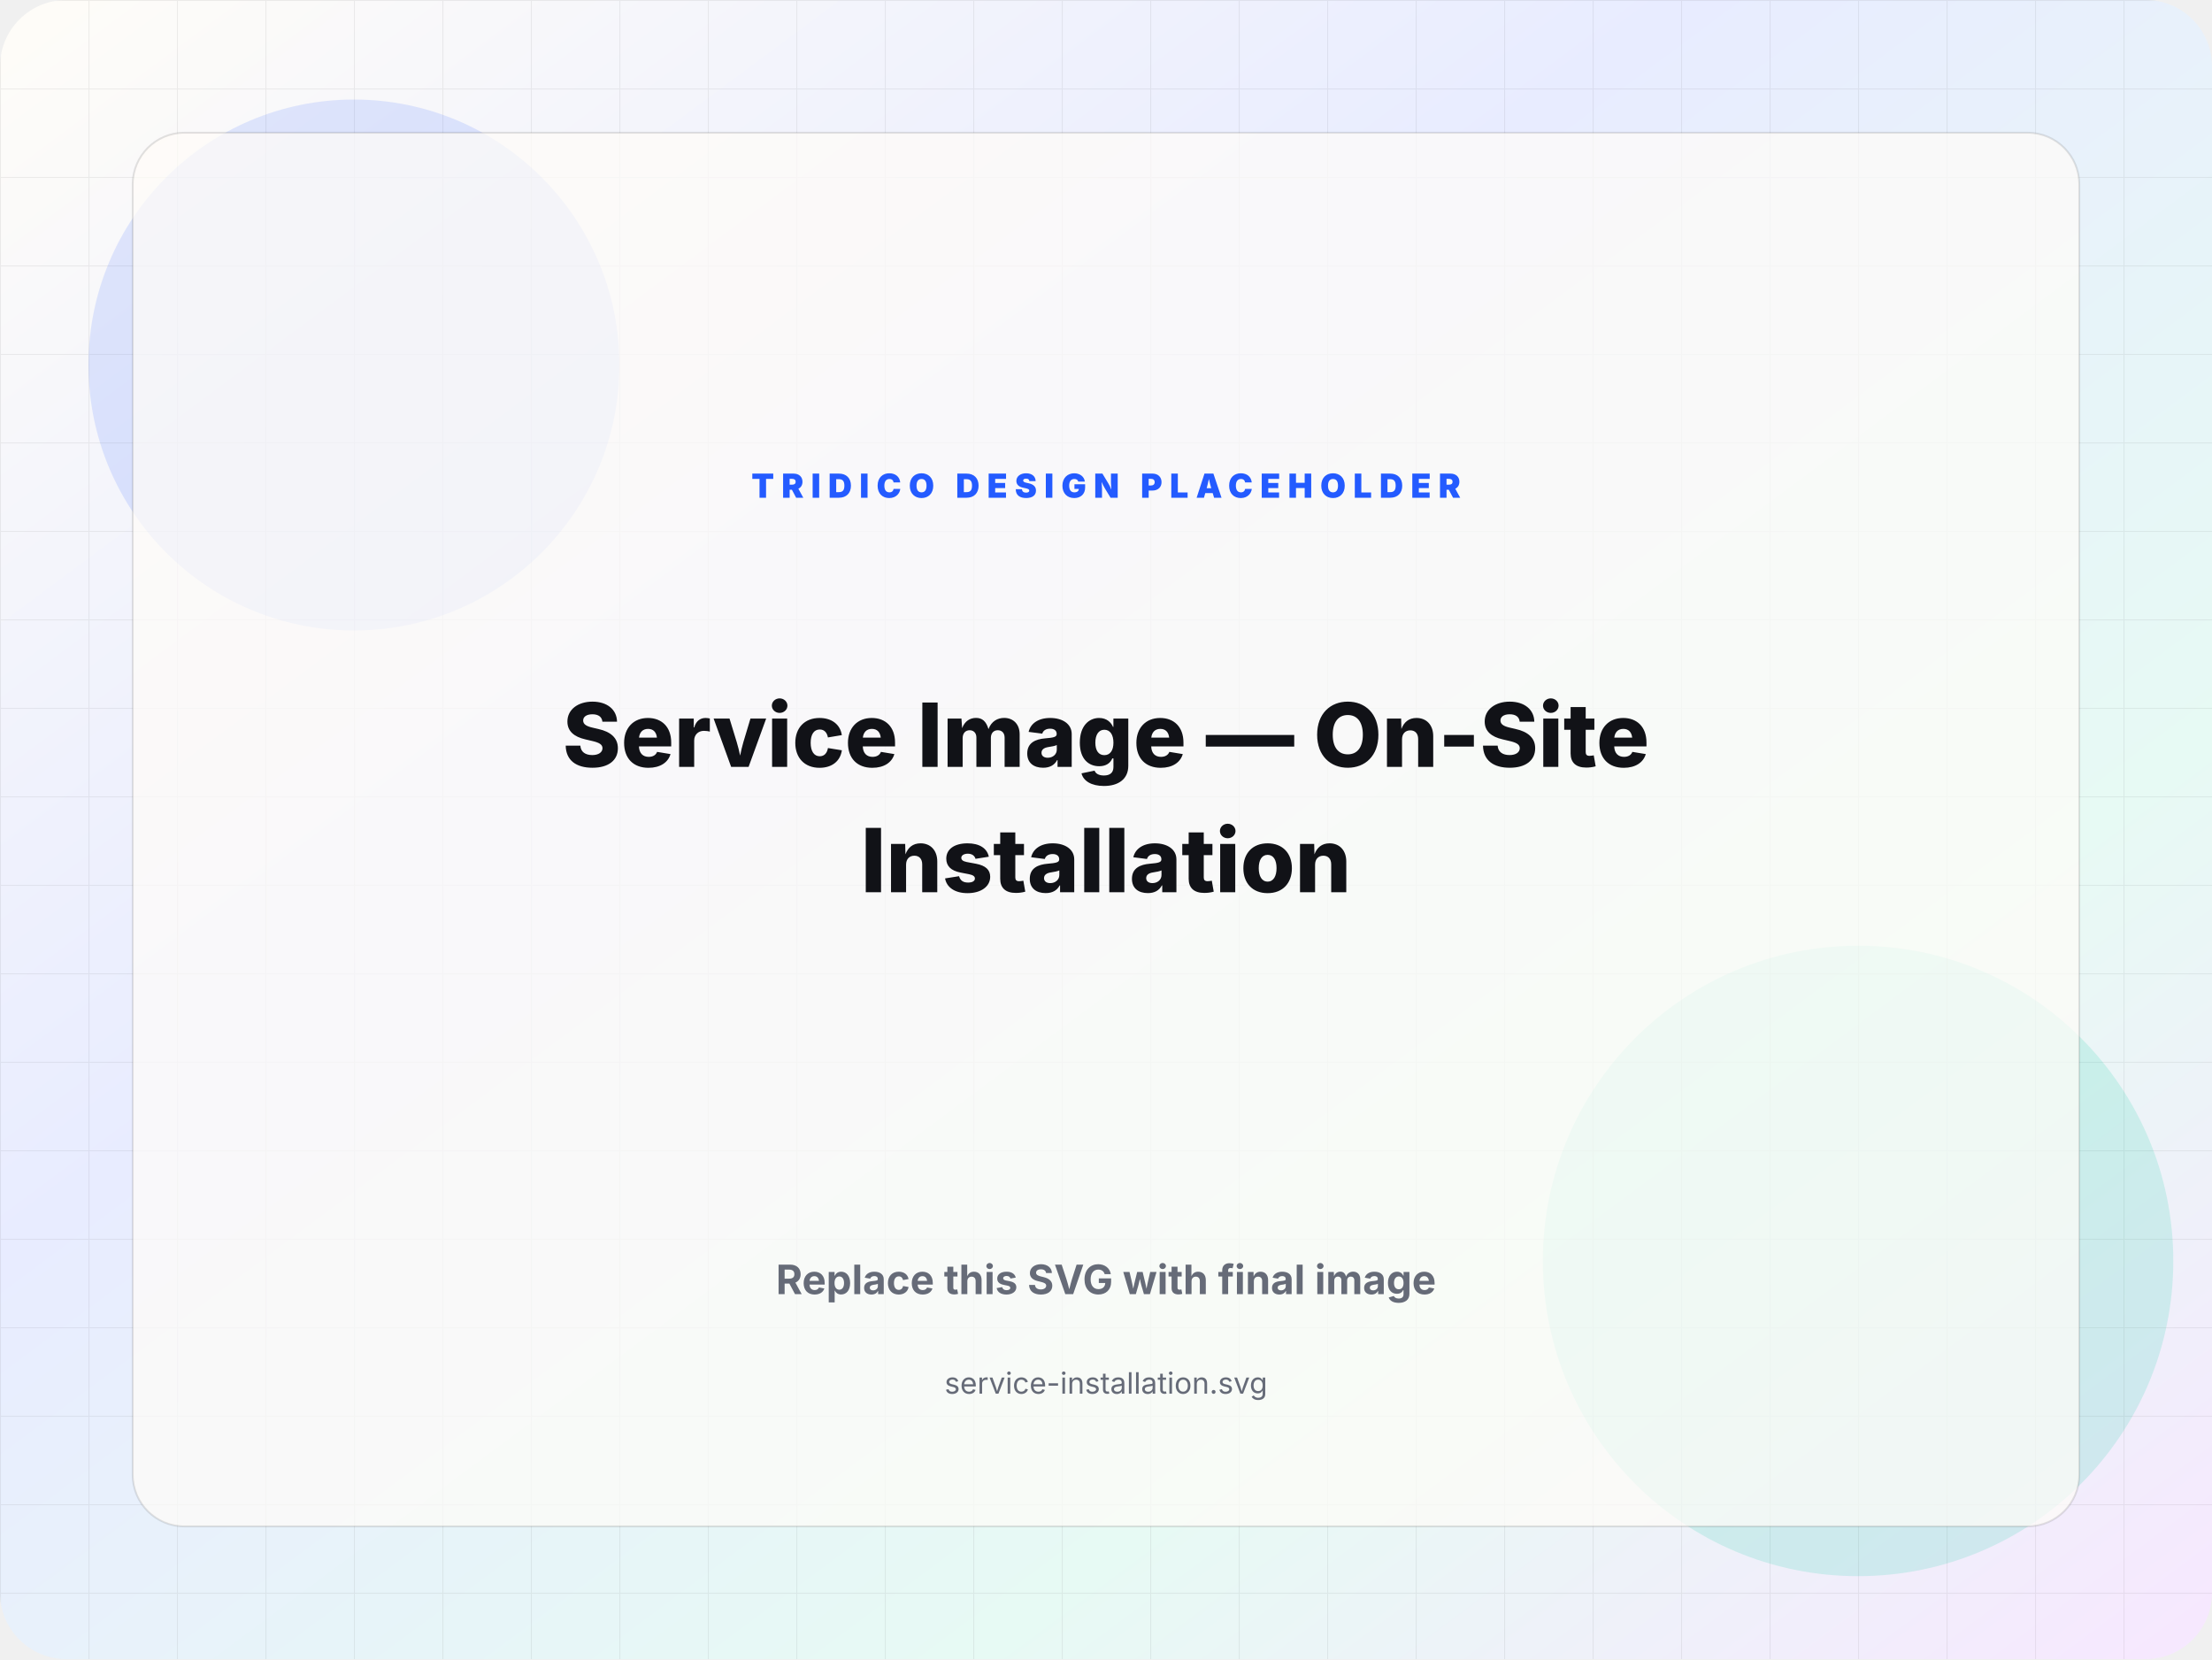
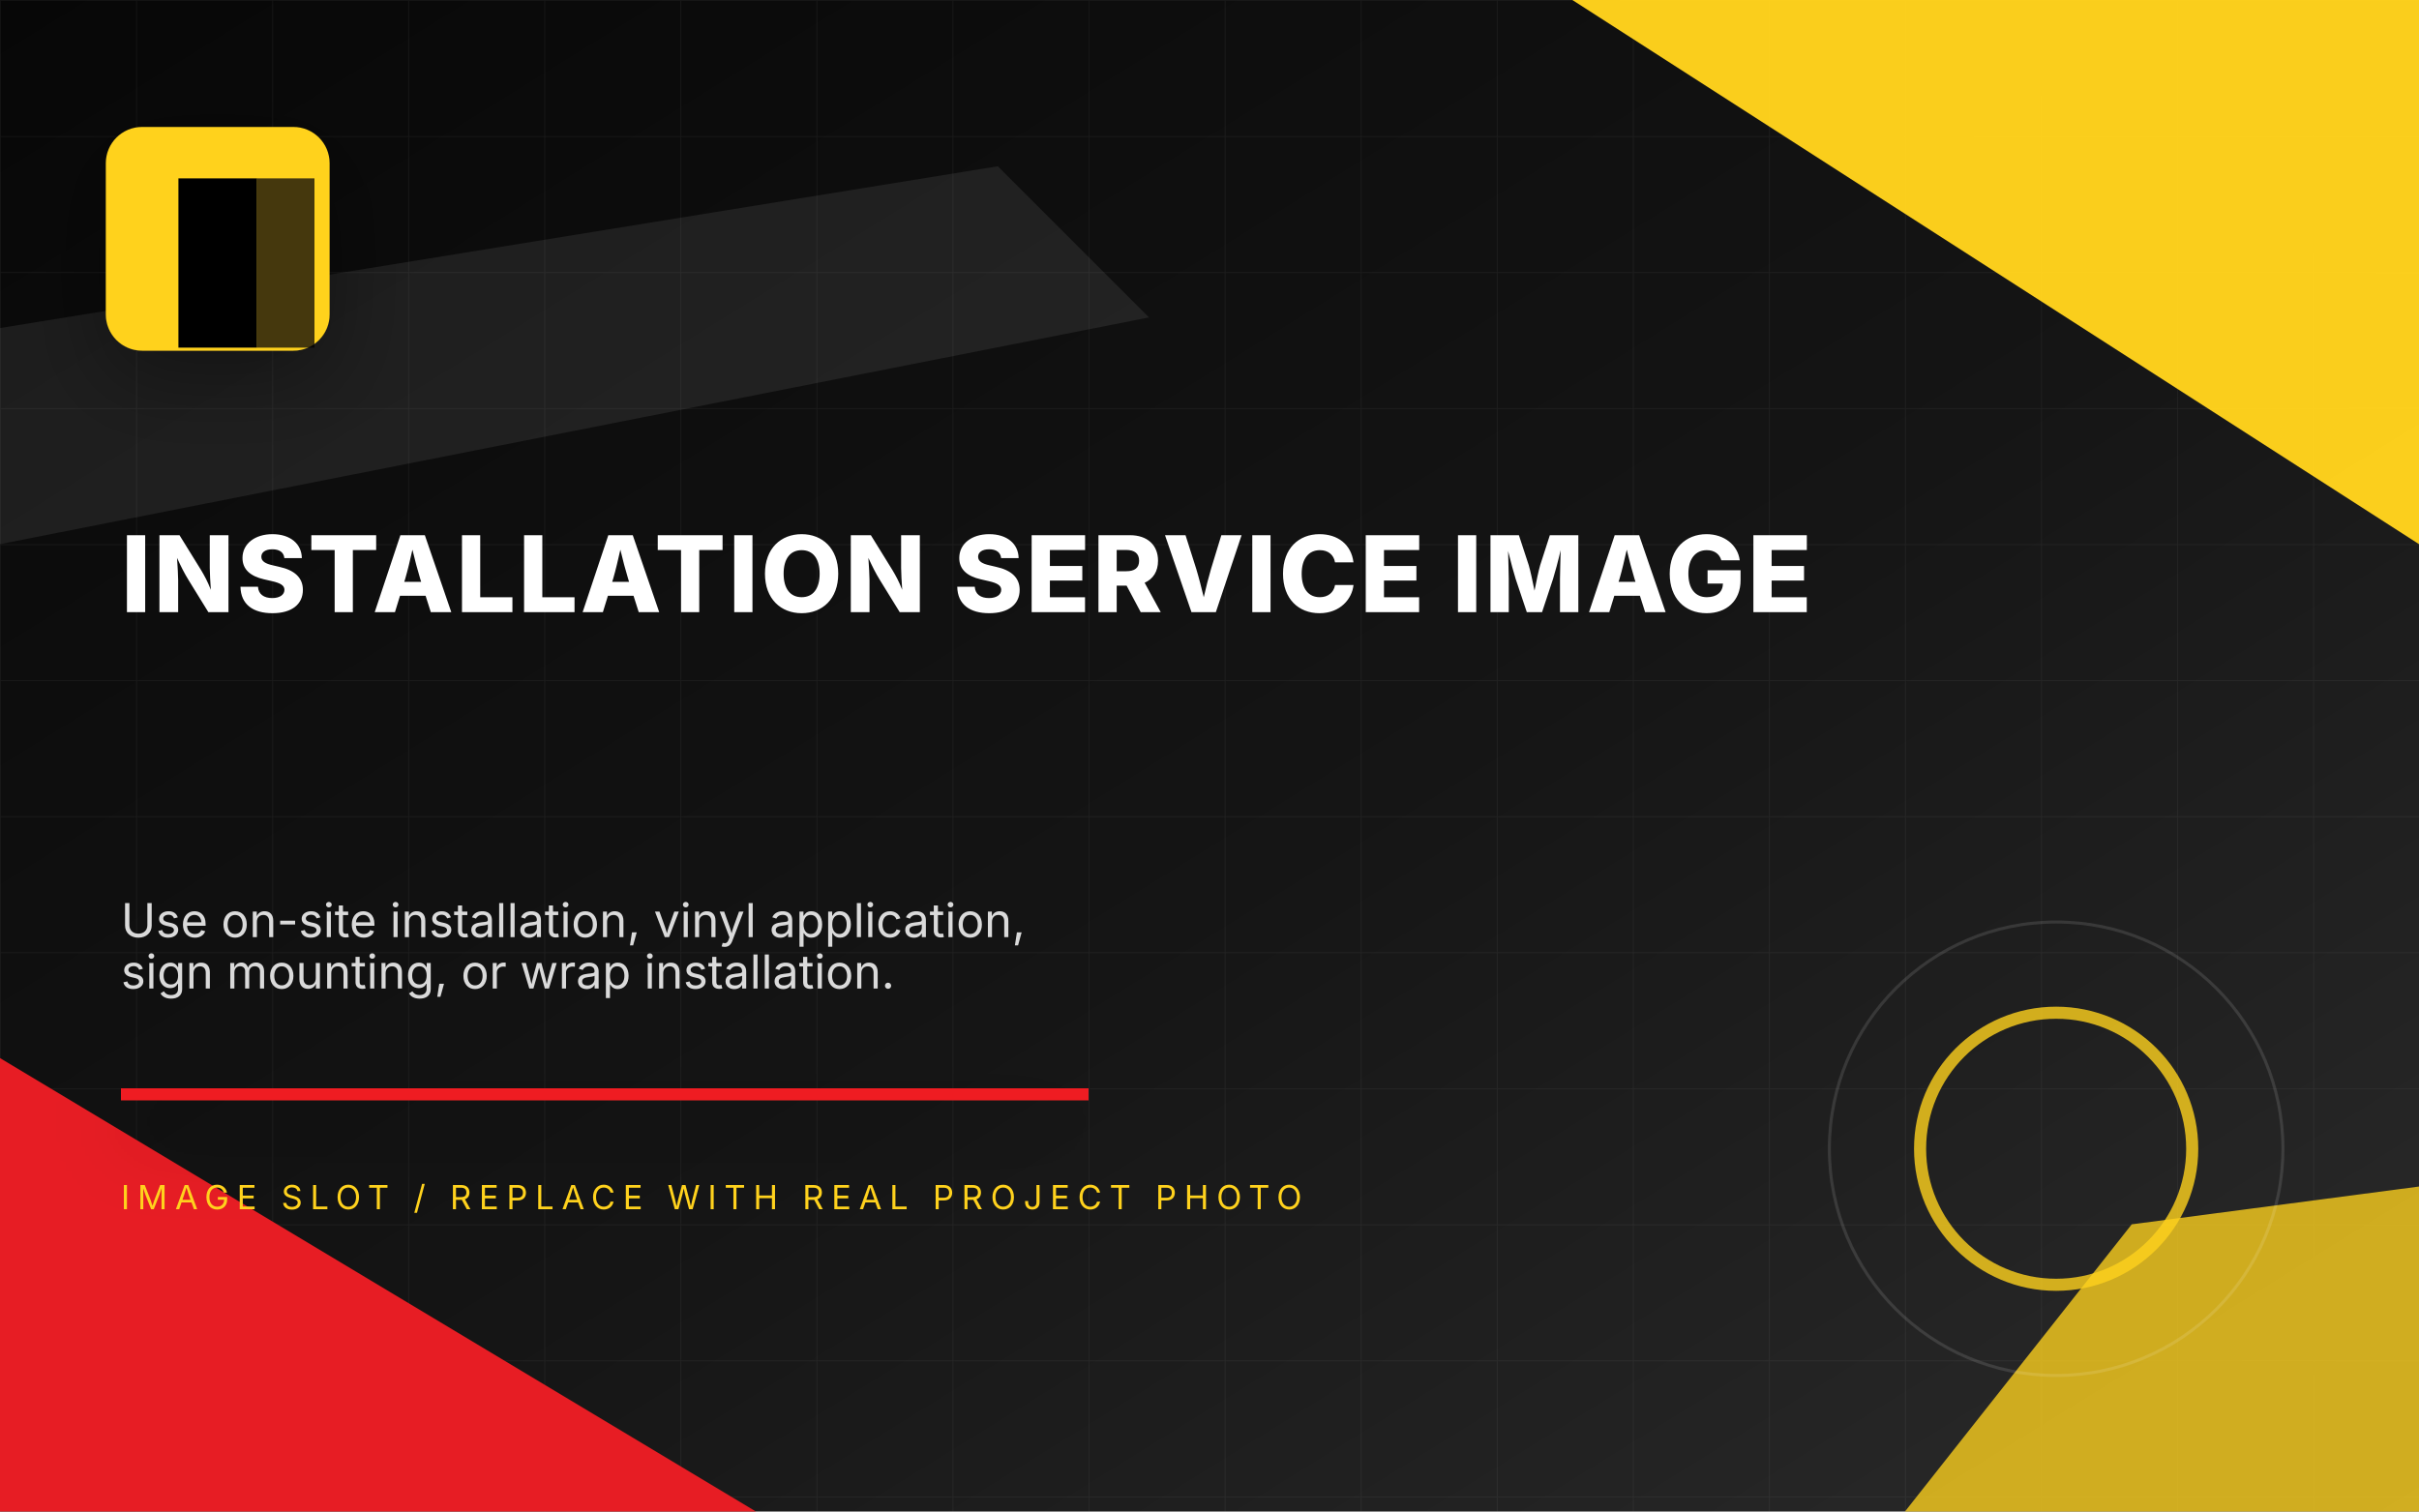
- <svg xmlns="http://www.w3.org/2000/svg" width="1200" height="900" viewBox="0 0 1200 900" role="img" aria-labelledby="title desc">
+ <svg xmlns="http://www.w3.org/2000/svg" viewBox="0 0 1600 1000" role="img" aria-labelledby="title desc">
  <defs>
-     <linearGradient id="bg" x1="0" x2="1" y1="0" y2="1">
-       <stop stop-color="#fffdf8" />
-       <stop offset=".38" stop-color="#e8ecff" />
-       <stop offset=".72" stop-color="#e7faf4" />
-       <stop offset="1" stop-color="#f7e7ff" />
+     <linearGradient id="bg" x1="0" y1="0" x2="1" y2="1">
+       <stop offset="0" stop-color="#070707" />
+       <stop offset="0.55" stop-color="#151515" />
+       <stop offset="1" stop-color="#2c2c2c" />
    </linearGradient>
-     <pattern id="grid" width="48" height="48" patternUnits="userSpaceOnUse">
-       <path d="M48 0H0v48" fill="none" stroke="#111217" stroke-opacity=".07" stroke-width="1" />
+     <pattern id="grid" width="90" height="90" patternUnits="userSpaceOnUse">
+       <path d="M90 0H0V90" fill="none" stroke="#ffffff" stroke-opacity=".055" stroke-width="1" />
    </pattern>
+     <filter id="shadow" x="-20%" y="-20%" width="140%" height="140%">
+       <feDropShadow dx="0" dy="18" stdDeviation="28" flood-color="#000" flood-opacity=".35" />
+     </filter>
  </defs>
-   <rect width="1200" height="900" rx="36" fill="url(#bg)" />
-   <rect width="1200" height="900" rx="36" fill="url(#grid)" />
-   <circle cx="192" cy="198" r="144" fill="#245bff" fill-opacity=".13" />
-   <circle cx="1008" cy="684" r="171" fill="#16c9a8" fill-opacity=".16" />
-   <rect x="72" y="72" width="1056" height="756" rx="28" fill="#fffdf8" fill-opacity=".72" stroke="#111217" stroke-opacity=".12" />
-   <text x="600.0" y="270" text-anchor="middle" font-family="Inter, Arial, sans-serif" font-size="18" font-weight="900" letter-spacing="4" fill="#245bff">TRIDICO DESIGN PLACEHOLDER</text>
-   <text x="600.0" y="416" text-anchor="middle" font-family="Inter, Arial, sans-serif" font-size="48" font-weight="800" fill="#111217">Service Image — On-Site</text>
-   <text x="600.0" y="484" text-anchor="middle" font-family="Inter, Arial, sans-serif" font-size="48" font-weight="800" fill="#111217">Installation</text>
-   <text x="600.0" y="702" text-anchor="middle" font-family="Inter, Arial, sans-serif" font-size="22" font-weight="700" fill="#666b78">Replace this SVG with final image</text>
-   <text x="600.0" y="756" text-anchor="middle" font-family="Inter, Arial, sans-serif" font-size="16" fill="#666b78">service-installation.svg</text>
+   <rect width="1600" height="1000" fill="url(#bg)" />
+   <rect width="1600" height="1000" fill="url(#grid)" />
+   <path d="M0 1000 L0 700 L500 1000 Z" fill="#EF1D24" opacity=".96" />
+   <path d="M1600 0 L1600 360 L1040 0 Z" fill="#FFD21D" opacity=".98" />
+   <path d="M1260 1000 L1600 1000 L1600 785 L1410 810 Z" fill="#FFD21D" opacity=".78" />
+   <path d="M-80 230 L660 110 L760 210 L0 360 Z" fill="#ffffff" opacity=".08" />
+   <g filter="url(#shadow)">
+     <rect x="70" y="84" width="148" height="148" rx="24" fill="#FFD21D" />
+     <rect x="118" y="118" width="52" height="112" fill="#060606" />
+     <rect x="170" y="118" width="38" height="112" fill="#060606" opacity=".75" />
+     <rect x="80" y="720" width="640" height="8" fill="#EF1D24" />
+   </g>
+   <text x="80" y="405" font-family="Inter,Segoe UI,Arial,sans-serif" font-size="70" font-weight="800" fill="#ffffff" letter-spacing="1.5">
+     <tspan x="80" dy="0">INSTALLATION SERVICE IMAGE</tspan>
+   </text>
+   <text x="80" y="620" font-family="Inter,Segoe UI,Arial,sans-serif" font-size="31" fill="#f5f5f5" opacity=".88">
+     <tspan x="80" dy="0">Use on-site installation, vinyl application,</tspan>
+     <tspan x="80" dy="34">sign mounting, or wrap installation.</tspan>
+   </text>
+   <text x="80" y="800" font-family="Inter,Segoe UI,Arial,sans-serif" font-size="22" fill="#FFD21D" letter-spacing="5">IMAGE SLOT / REPLACE WITH REAL PROJECT PHOTO</text>
+   <circle cx="1360" cy="760" r="150" fill="none" stroke="#ffffff" stroke-opacity=".12" stroke-width="2" />
+   <circle cx="1360" cy="760" r="90" fill="none" stroke="#FFD21D" stroke-opacity=".8" stroke-width="8" />
</svg>
